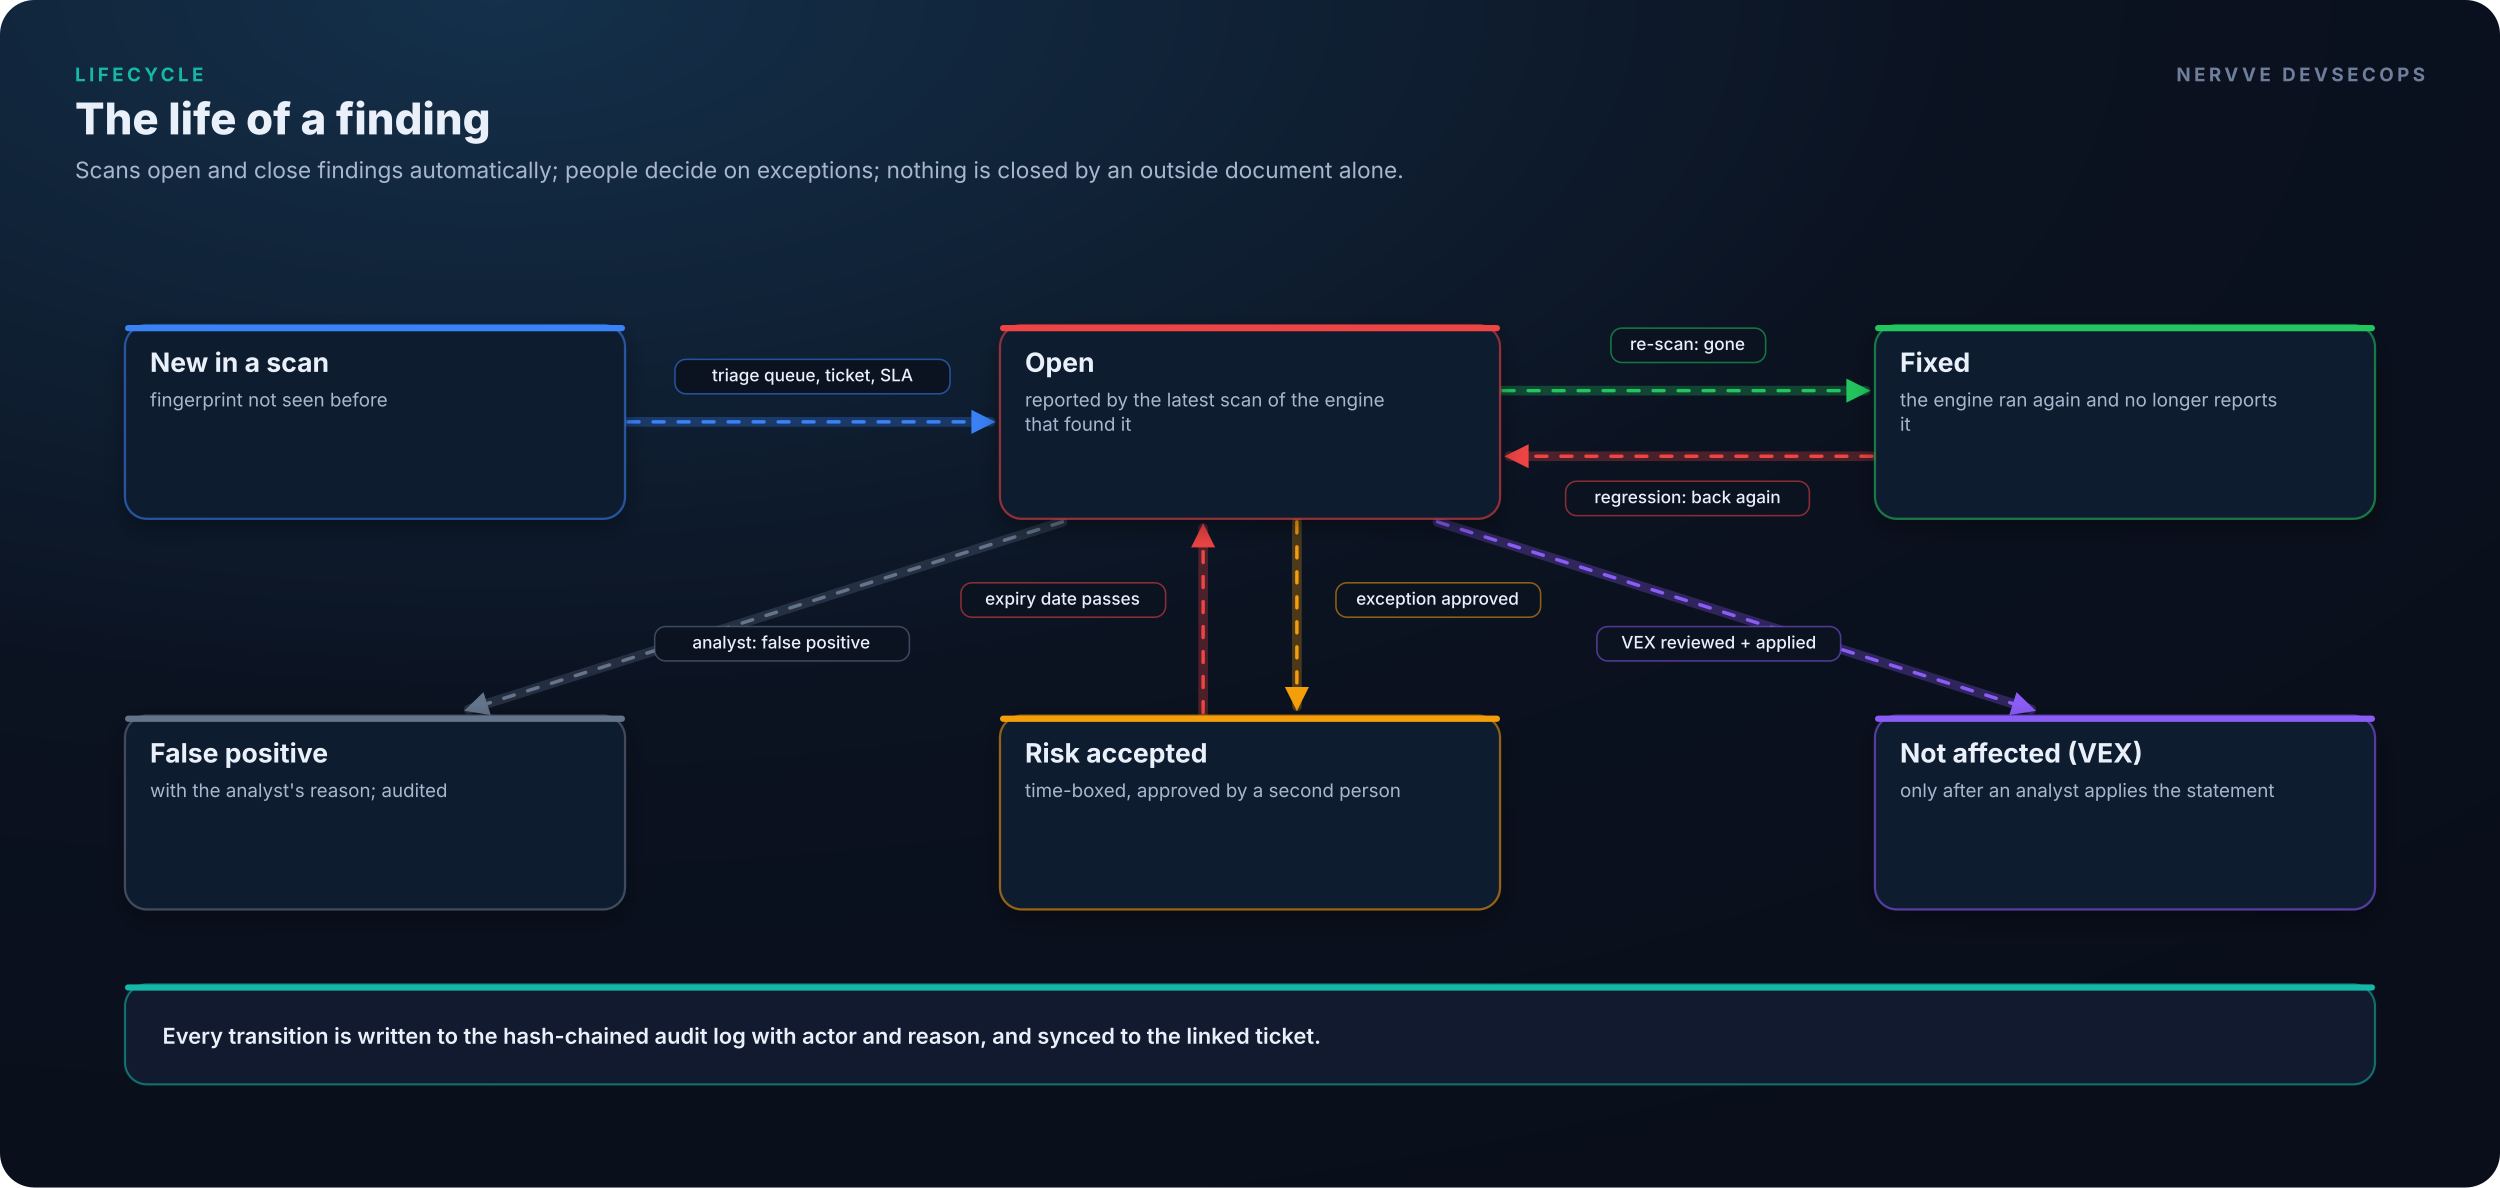
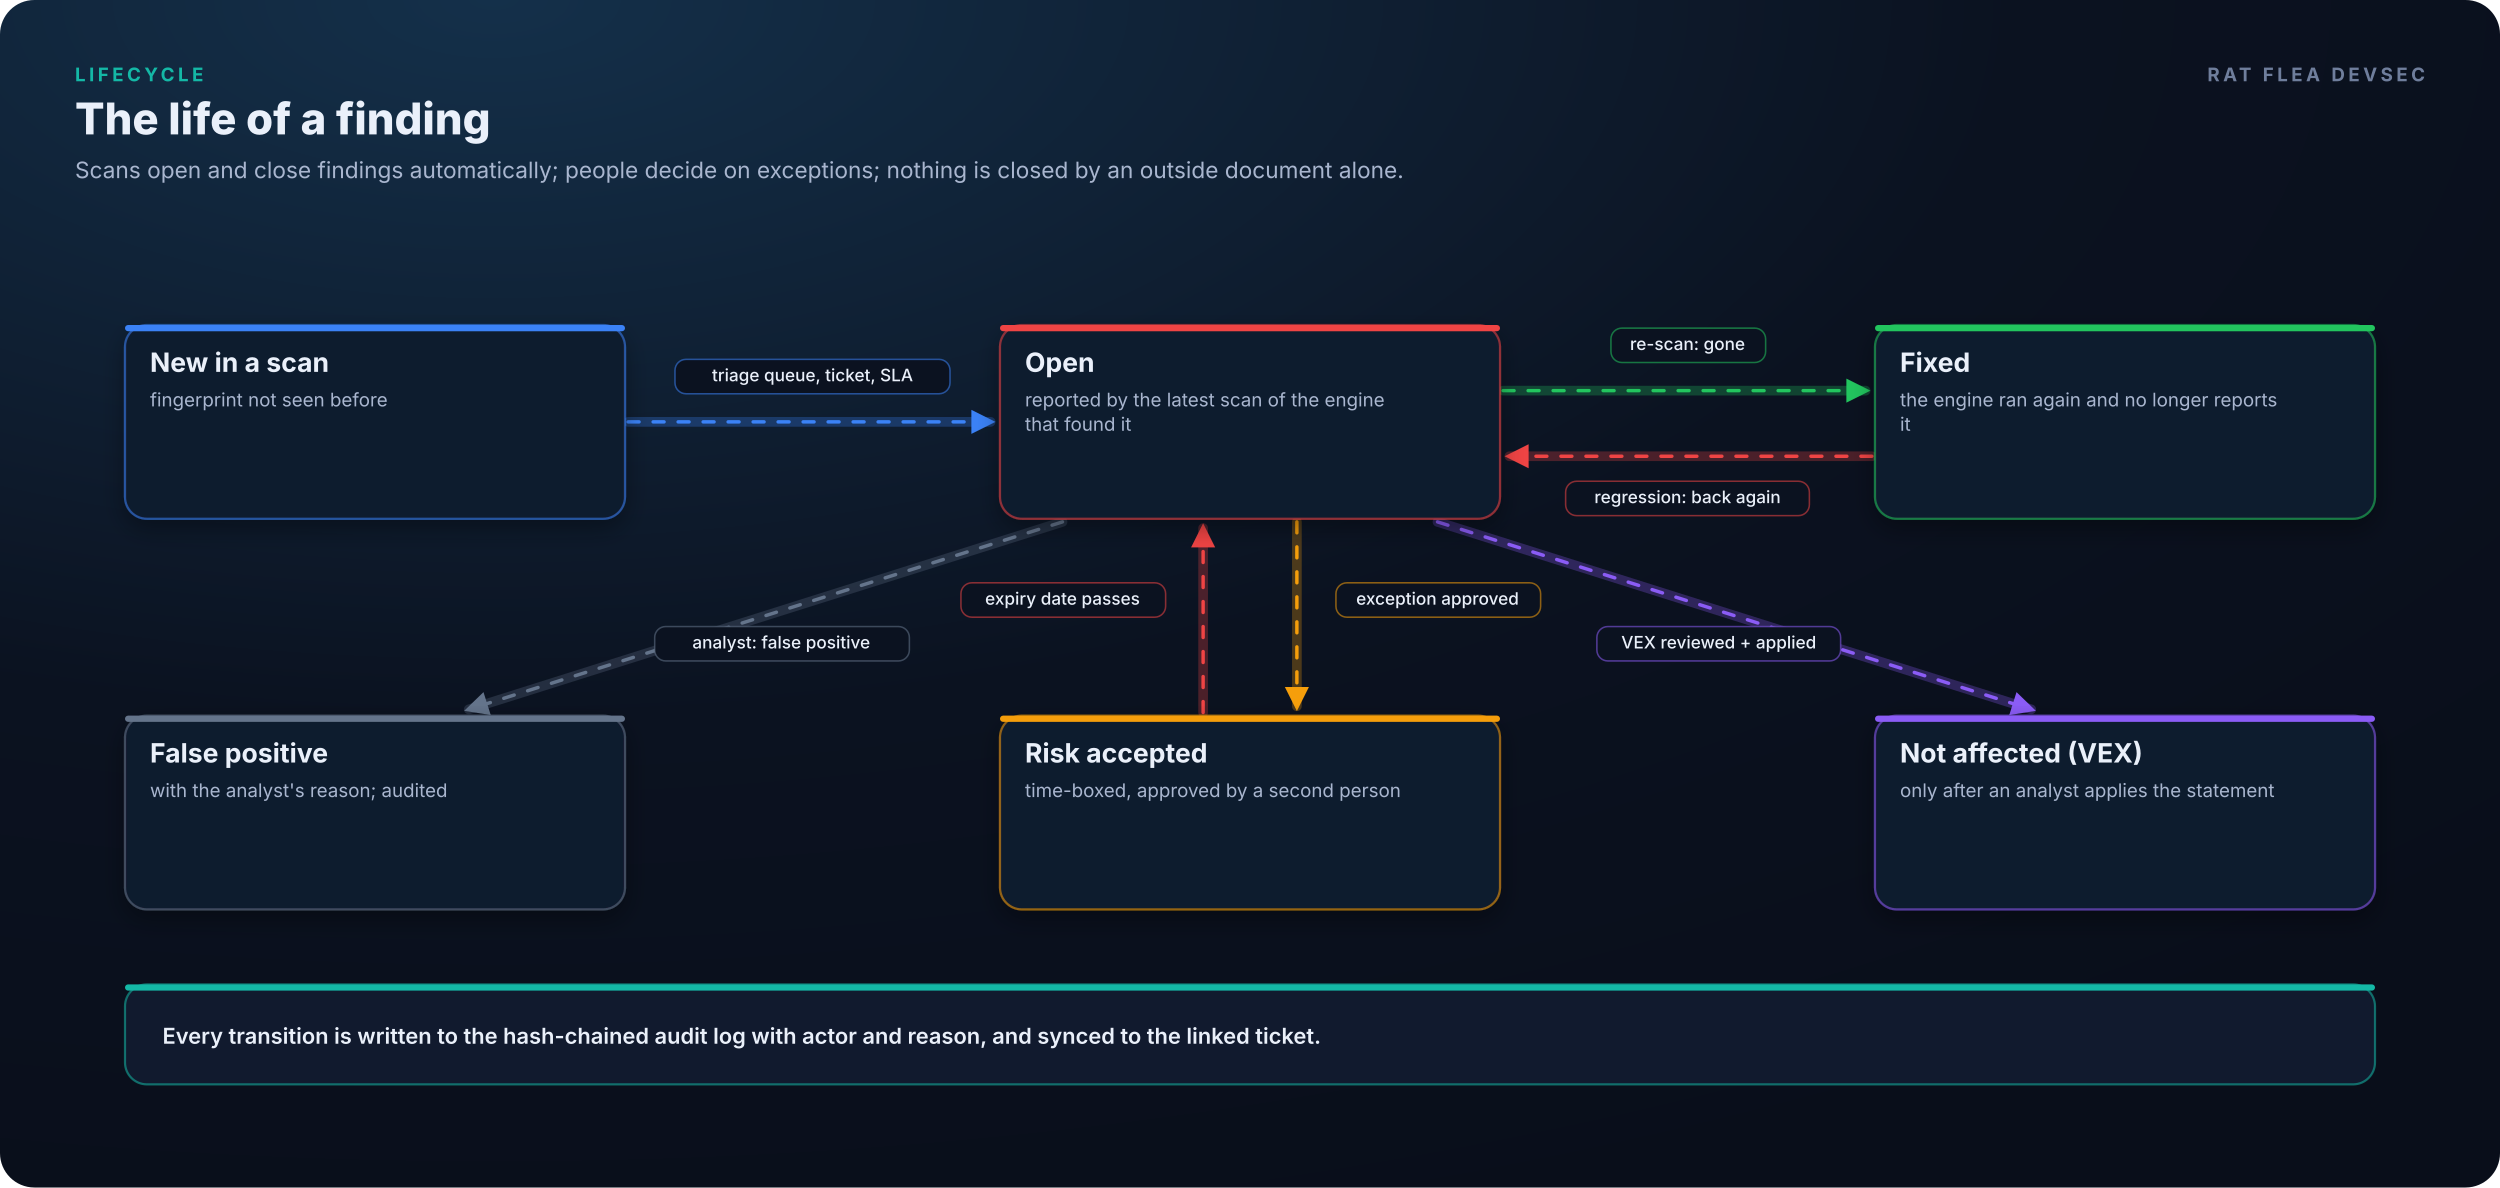
<svg xmlns="http://www.w3.org/2000/svg" viewBox="0 0 1600 760" width="1600" height="760" role="img" aria-labelledby="t d" font-family="Inter, 'Segoe UI', system-ui, -apple-system, Roboto, Arial, sans-serif">
  <style>.flow{stroke-dasharray:7 9;animation:fl 1.1s linear infinite}@keyframes fl{to{stroke-dashoffset:-32}}.pulse{animation:pu 2.4s ease-in-out infinite}@keyframes pu{50%{opacity:.45}}@media (prefers-reduced-motion:reduce){.flow,.pulse{animation:none}}</style>
  <defs>
    <marker id="ar22C55E" viewBox="0 0 10 10" refX="8" refY="5" markerWidth="7" markerHeight="7" orient="auto-start-reverse">
      <path d="M0 0L10 5L0 10z" fill="#22C55E" />
    </marker>
    <marker id="ar3B82F6" viewBox="0 0 10 10" refX="8" refY="5" markerWidth="7" markerHeight="7" orient="auto-start-reverse">
      <path d="M0 0L10 5L0 10z" fill="#3B82F6" />
    </marker>
    <marker id="ar64748B" viewBox="0 0 10 10" refX="8" refY="5" markerWidth="7" markerHeight="7" orient="auto-start-reverse">
      <path d="M0 0L10 5L0 10z" fill="#64748B" />
    </marker>
    <marker id="ar8B5CF6" viewBox="0 0 10 10" refX="8" refY="5" markerWidth="7" markerHeight="7" orient="auto-start-reverse">
      <path d="M0 0L10 5L0 10z" fill="#8B5CF6" />
    </marker>
    <marker id="arEF4444" viewBox="0 0 10 10" refX="8" refY="5" markerWidth="7" markerHeight="7" orient="auto-start-reverse">
      <path d="M0 0L10 5L0 10z" fill="#EF4444" />
    </marker>
    <marker id="arF59E0B" viewBox="0 0 10 10" refX="8" refY="5" markerWidth="7" markerHeight="7" orient="auto-start-reverse">
      <path d="M0 0L10 5L0 10z" fill="#F59E0B" />
    </marker>
    <filter id="sh" x="-10%" y="-10%" width="120%" height="130%">
      <feDropShadow dx="0" dy="6" stdDeviation="8" flood-color="#000" flood-opacity=".35" />
    </filter>
    <radialGradient id="bgg" cx="20%" cy="0%" r="110%">
      <stop offset="0" stop-color="#14304A" />
      <stop offset=".55" stop-color="#0B1220" />
      <stop offset="1" stop-color="#090E1A" />
    </radialGradient>
    <linearGradient id="core" x1="0" y1="0" x2="1" y2="1">
      <stop offset="0" stop-color="#0F2A3F" />
      <stop offset="1" stop-color="#151C3A" />
    </linearGradient>
  </defs>
  <rect width="1600" height="760" rx="22" fill="url(#bgg)" />
  <path d="M402 270 L634 270" fill="none" stroke="#3B82F6" stroke-opacity=".28" stroke-width="6.2" stroke-linecap="round" />
  <path d="M402 270 L634 270" fill="none" stroke="#3B82F6" stroke-width="2.2" stroke-linecap="round" class="flow" marker-end="url(#ar3B82F6)" />
  <path d="M962 250 L1194 250" fill="none" stroke="#22C55E" stroke-opacity=".28" stroke-width="6.2" stroke-linecap="round" />
  <path d="M962 250 L1194 250" fill="none" stroke="#22C55E" stroke-width="2.2" stroke-linecap="round" class="flow" marker-end="url(#ar22C55E)" />
  <path d="M1198 292 L966 292" fill="none" stroke="#EF4444" stroke-opacity=".28" stroke-width="6.2" stroke-linecap="round" />
  <path d="M1198 292 L966 292" fill="none" stroke="#EF4444" stroke-width="2.2" stroke-linecap="round" class="flow" marker-end="url(#arEF4444)" />
  <path d="M830 334 L830 452" fill="none" stroke="#F59E0B" stroke-opacity=".28" stroke-width="6.2" stroke-linecap="round" />
  <path d="M830 334 L830 452" fill="none" stroke="#F59E0B" stroke-width="2.2" stroke-linecap="round" class="flow" marker-end="url(#arF59E0B)" />
  <path d="M770 456 L770 338" fill="none" stroke="#EF4444" stroke-opacity=".28" stroke-width="6.2" stroke-linecap="round" />
  <path d="M770 456 L770 338" fill="none" stroke="#EF4444" stroke-width="2.2" stroke-linecap="round" class="flow" marker-end="url(#arEF4444)" />
  <path d="M680 334 L300 454" fill="none" stroke="#64748B" stroke-opacity=".28" stroke-width="6.2" stroke-linecap="round" />
  <path d="M680 334 L300 454" fill="none" stroke="#64748B" stroke-width="2.2" stroke-linecap="round" class="flow" marker-end="url(#ar64748B)" />
  <path d="M920 334 L1300 454" fill="none" stroke="#8B5CF6" stroke-opacity=".28" stroke-width="6.2" stroke-linecap="round" />
  <path d="M920 334 L1300 454" fill="none" stroke="#8B5CF6" stroke-width="2.2" stroke-linecap="round" class="flow" marker-end="url(#ar8B5CF6)" />
  <text x="48" y="52" font-size="12" fill="#14B8A6" font-weight="700" text-anchor="start" letter-spacing="2.2">
    <tspan x="48" dy="0.0">LIFECYCLE</tspan>
  </text>
  <text x="48" y="86" font-size="28" fill="#EAF0FA" font-weight="800" text-anchor="start">
    <tspan x="48" dy="0.0">The life of a finding</tspan>
  </text>
  <text x="48" y="114" font-size="14.5" fill="#A9B6CF" font-weight="400" text-anchor="start">
    <tspan x="48" dy="0.0">Scans open and close findings automatically; people decide on exceptions; nothing is closed by an outside document alone.</tspan>
  </text>
  <text x="1552" y="52" font-size="12" fill="#6F7E9C" font-weight="700" text-anchor="end" letter-spacing="2.2">
-     <tspan x="1552" dy="0.0">NERVVE DEVSECOPS</tspan>
+     <tspan x="1552" dy="0.0">RAT FLEA DEVSEC</tspan>
  </text>
  <rect x="80" y="208" width="320" height="124" rx="14" fill="#111A2E" stroke="#3B82F6" stroke-opacity=".55" stroke-width="1.4" filter="url(#sh)" />
  <rect x="80" y="208" width="320" height="4" rx="2" fill="#3B82F6" />
  <text x="96" y="238" font-size="17" fill="#EAF0FA" font-weight="700" text-anchor="start">
    <tspan x="96" dy="0.0">New in a scan</tspan>
  </text>
  <text x="96" y="260.1" font-size="12" fill="#A9B6CF" font-weight="400" text-anchor="start">
    <tspan x="96" dy="0.0">fingerprint not seen before</tspan>
  </text>
  <rect x="640" y="208" width="320" height="124" rx="14" fill="#111A2E" stroke="#EF4444" stroke-opacity=".55" stroke-width="1.4" filter="url(#sh)" />
  <rect x="640" y="208" width="320" height="4" rx="2" fill="#EF4444" />
  <text x="656" y="238" font-size="17" fill="#EAF0FA" font-weight="700" text-anchor="start">
    <tspan x="656" dy="0.0">Open</tspan>
  </text>
  <text x="656" y="260.1" font-size="12" fill="#A9B6CF" font-weight="400" text-anchor="start">
    <tspan x="656" dy="0.0">reported by the latest scan of the engine</tspan>
    <tspan x="656" dy="15.6">that found it</tspan>
  </text>
  <rect x="1200" y="208" width="320" height="124" rx="14" fill="#111A2E" stroke="#22C55E" stroke-opacity=".55" stroke-width="1.4" filter="url(#sh)" />
  <rect x="1200" y="208" width="320" height="4" rx="2" fill="#22C55E" />
  <text x="1216" y="238" font-size="17" fill="#EAF0FA" font-weight="700" text-anchor="start">
    <tspan x="1216" dy="0.0">Fixed</tspan>
  </text>
  <text x="1216" y="260.1" font-size="12" fill="#A9B6CF" font-weight="400" text-anchor="start">
    <tspan x="1216" dy="0.0">the engine ran again and no longer reports</tspan>
    <tspan x="1216" dy="15.6">it</tspan>
  </text>
  <rect x="80" y="458" width="320" height="124" rx="14" fill="#111A2E" stroke="#64748B" stroke-opacity=".55" stroke-width="1.4" filter="url(#sh)" />
  <rect x="80" y="458" width="320" height="4" rx="2" fill="#64748B" />
  <text x="96" y="488" font-size="17" fill="#EAF0FA" font-weight="700" text-anchor="start">
    <tspan x="96" dy="0.0">False positive</tspan>
  </text>
  <text x="96" y="510.1" font-size="12" fill="#A9B6CF" font-weight="400" text-anchor="start">
    <tspan x="96" dy="0.0">with the analyst's reason; audited</tspan>
  </text>
  <rect x="640" y="458" width="320" height="124" rx="14" fill="#111A2E" stroke="#F59E0B" stroke-opacity=".55" stroke-width="1.4" filter="url(#sh)" />
  <rect x="640" y="458" width="320" height="4" rx="2" fill="#F59E0B" />
  <text x="656" y="488" font-size="17" fill="#EAF0FA" font-weight="700" text-anchor="start">
    <tspan x="656" dy="0.0">Risk accepted</tspan>
  </text>
  <text x="656" y="510.1" font-size="12" fill="#A9B6CF" font-weight="400" text-anchor="start">
    <tspan x="656" dy="0.0">time-boxed, approved by a second person</tspan>
  </text>
  <rect x="1200" y="458" width="320" height="124" rx="14" fill="#111A2E" stroke="#8B5CF6" stroke-opacity=".55" stroke-width="1.4" filter="url(#sh)" />
  <rect x="1200" y="458" width="320" height="4" rx="2" fill="#8B5CF6" />
  <text x="1216" y="488" font-size="17" fill="#EAF0FA" font-weight="700" text-anchor="start">
    <tspan x="1216" dy="0.0">Not affected (VEX)</tspan>
  </text>
  <text x="1216" y="510.1" font-size="12" fill="#A9B6CF" font-weight="400" text-anchor="start">
    <tspan x="1216" dy="0.0">only after an analyst applies the statement</tspan>
  </text>
  <rect x="80" y="630" width="1440" height="64" rx="14" fill="#111A2E" stroke="#14B8A6" stroke-opacity=".55" stroke-width="1.4" />
  <rect x="80" y="630" width="1440" height="4" rx="2" fill="#14B8A6" />
  <text x="104" y="668" font-size="14" fill="#EAF0FA" font-weight="600" text-anchor="start">
    <tspan x="104" dy="0.0">Every transition is written to the hash-chained audit log with actor and reason, and synced to the linked ticket.</tspan>
  </text>
  <rect x="432" y="230" width="176" height="22" rx="7" fill="#0B1220" stroke="#3B82F6" stroke-opacity=".55" />
  <text x="520.0" y="244" font-size="11" fill="#EAF0FA" font-weight="500" text-anchor="middle">
    <tspan x="520.0" dy="0.0">triage queue, ticket, SLA</tspan>
  </text>
  <rect x="1031" y="210" width="99" height="22" rx="7" fill="#0B1220" stroke="#22C55E" stroke-opacity=".55" />
  <text x="1080.0" y="224" font-size="11" fill="#EAF0FA" font-weight="500" text-anchor="middle">
    <tspan x="1080.0" dy="0.0">re-scan: gone</tspan>
  </text>
  <rect x="1002" y="308" width="156" height="22" rx="7" fill="#0B1220" stroke="#EF4444" stroke-opacity=".55" />
  <text x="1080.0" y="322" font-size="11" fill="#EAF0FA" font-weight="500" text-anchor="middle">
    <tspan x="1080.0" dy="0.0">regression: back again</tspan>
  </text>
  <rect x="855" y="373" width="131" height="22" rx="7" fill="#0B1220" stroke="#F59E0B" stroke-opacity=".55" />
  <text x="920" y="387.0" font-size="11" fill="#EAF0FA" font-weight="500" text-anchor="middle">
    <tspan x="920" dy="0.0">exception approved</tspan>
  </text>
  <rect x="615" y="373" width="131" height="22" rx="7" fill="#0B1220" stroke="#EF4444" stroke-opacity=".55" />
  <text x="680" y="387.0" font-size="11" fill="#EAF0FA" font-weight="500" text-anchor="middle">
    <tspan x="680" dy="0.0">expiry date passes</tspan>
  </text>
  <rect x="419" y="401" width="163" height="22" rx="7" fill="#0B1220" stroke="#64748B" stroke-opacity=".55" />
  <text x="500.0" y="415.0" font-size="11" fill="#EAF0FA" font-weight="500" text-anchor="middle">
    <tspan x="500.0" dy="0.0">analyst: false positive</tspan>
  </text>
  <rect x="1022" y="401" width="156" height="22" rx="7" fill="#0B1220" stroke="#8B5CF6" stroke-opacity=".55" />
  <text x="1100.0" y="415.0" font-size="11" fill="#EAF0FA" font-weight="500" text-anchor="middle">
    <tspan x="1100.0" dy="0.0">VEX reviewed + applied</tspan>
  </text>
</svg>
